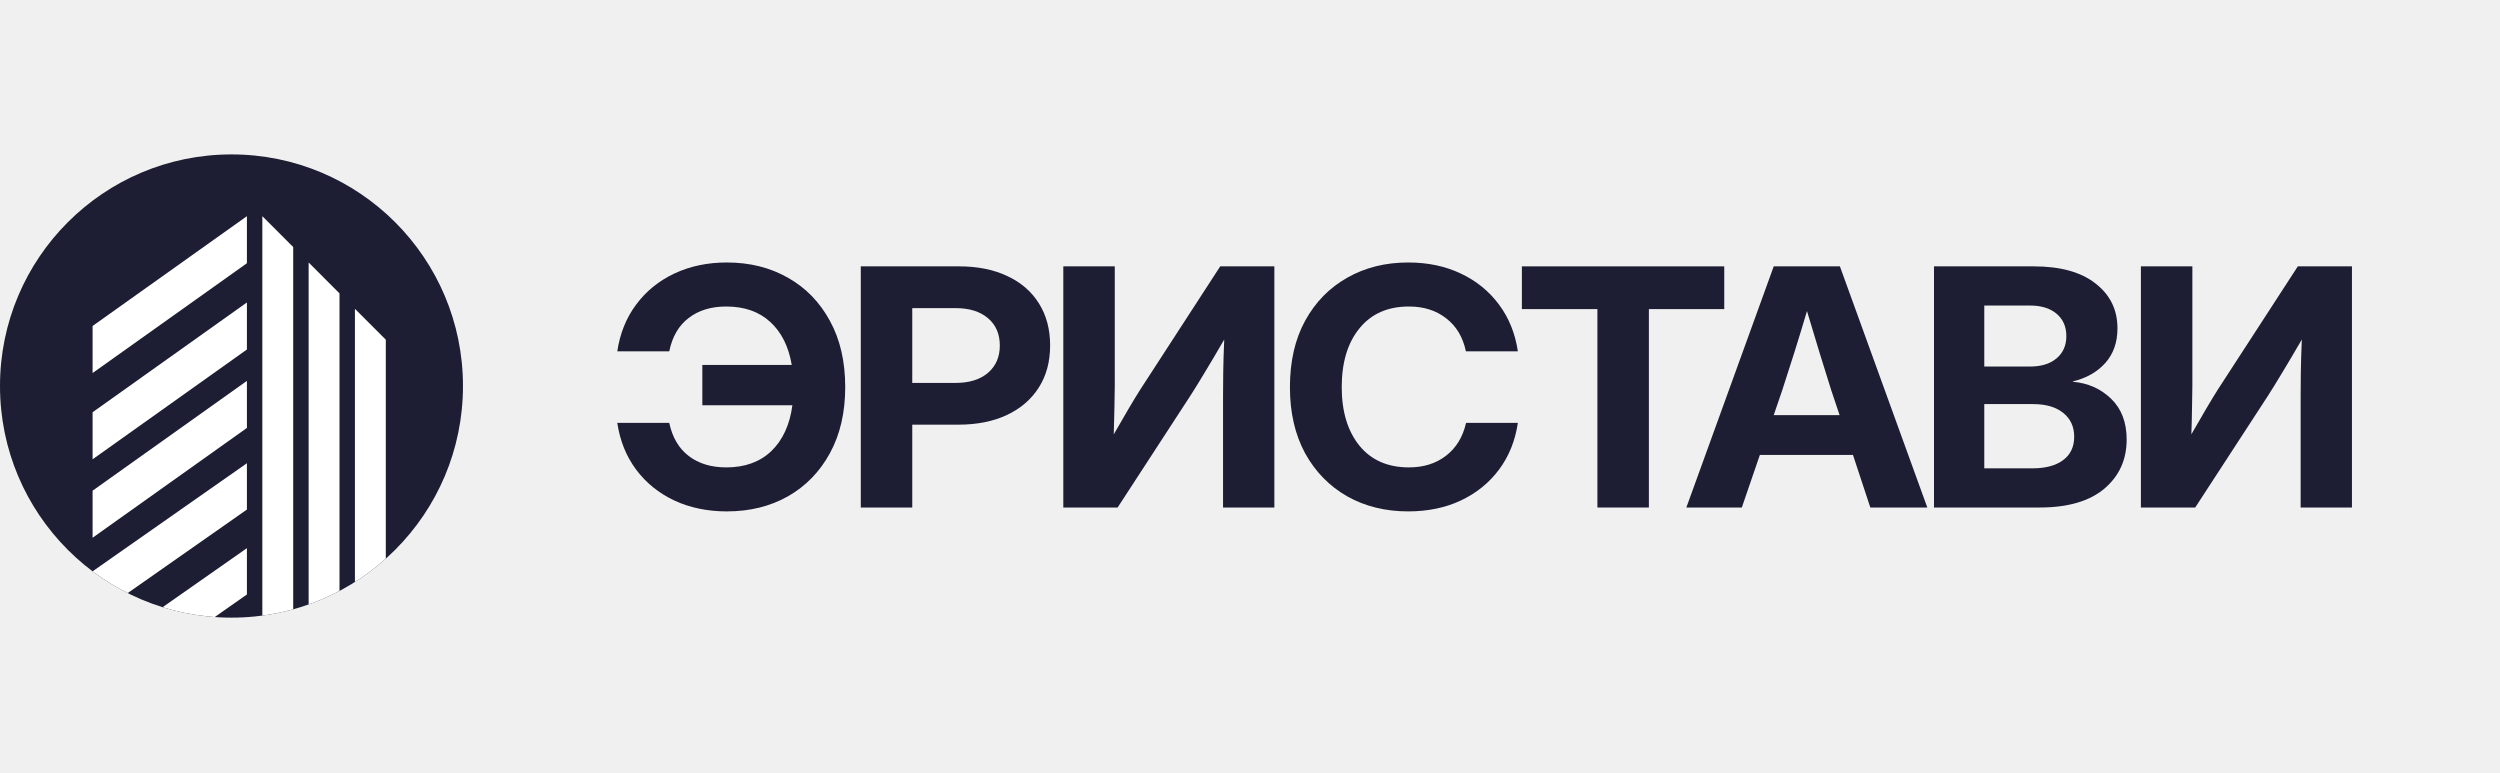
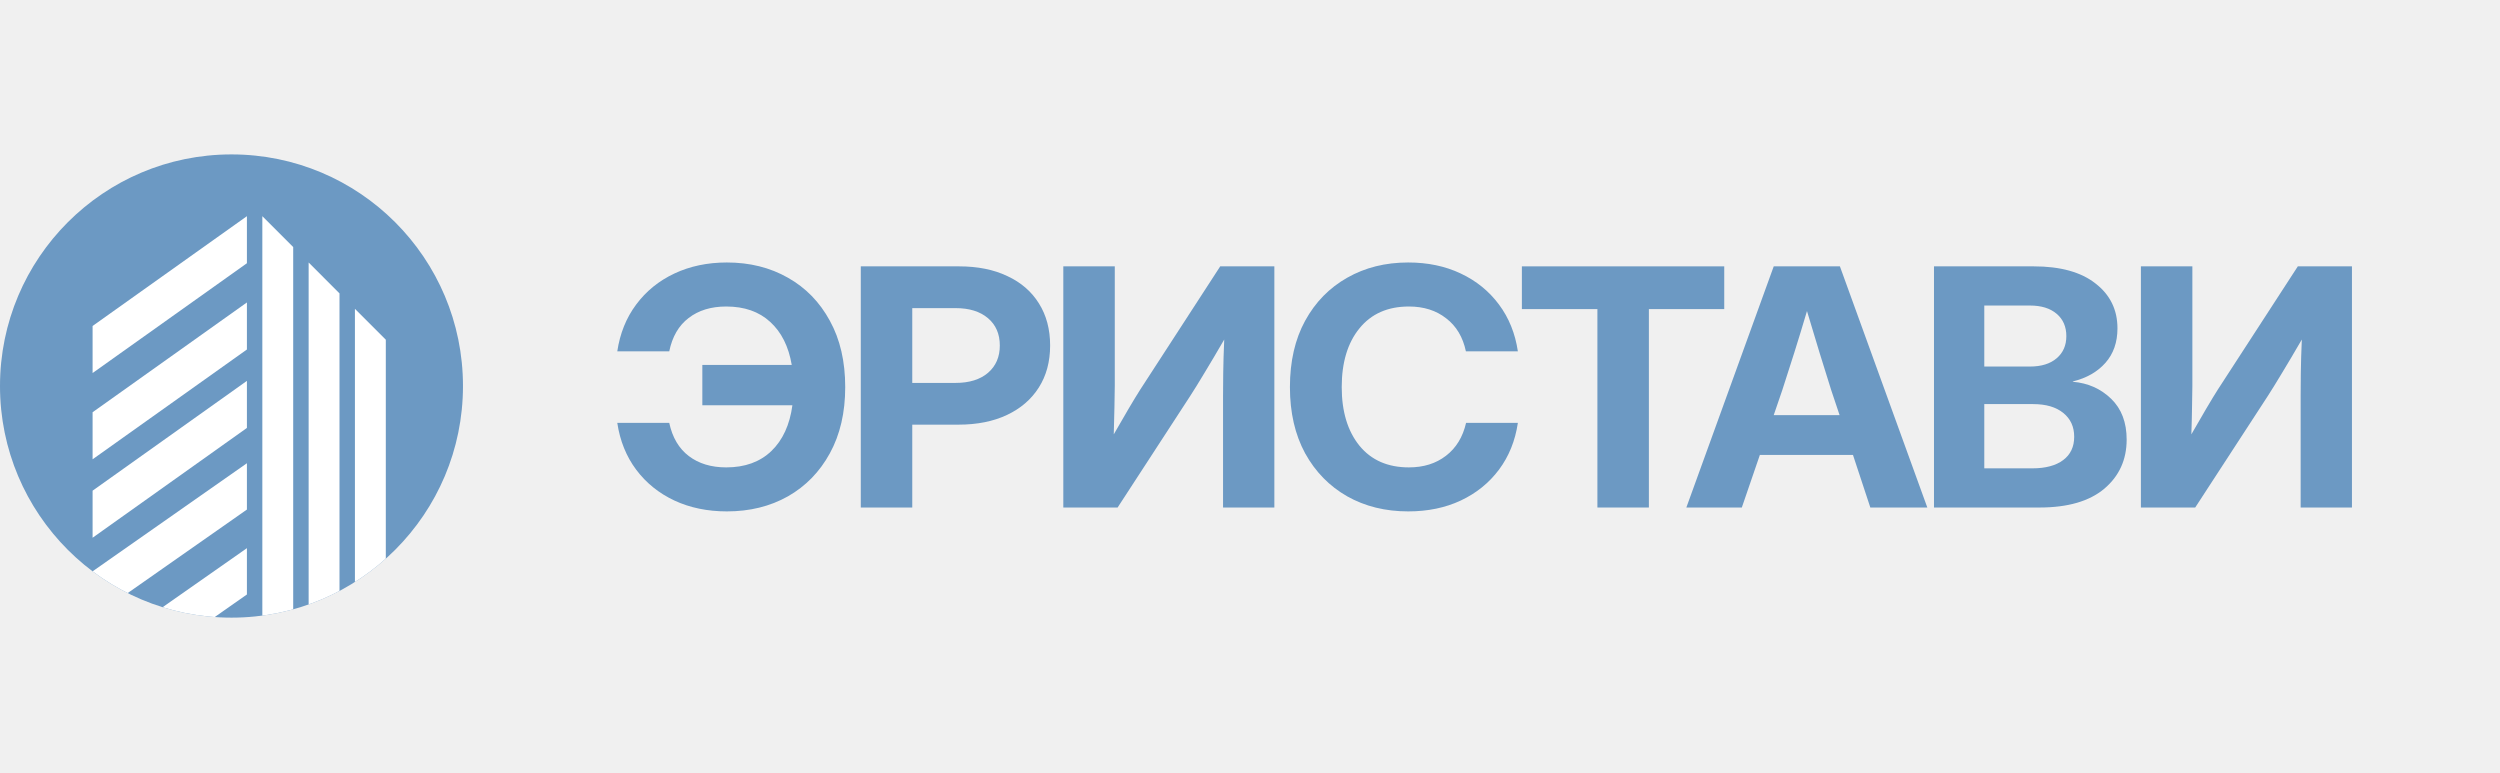
<svg xmlns="http://www.w3.org/2000/svg" width="136" height="42" viewBox="0 0 136 42" fill="none">
-   <path d="M39.544 27.82C38.489 27.82 37.538 27.624 36.689 27.23C35.84 26.831 35.147 26.271 34.607 25.549C34.068 24.827 33.726 23.979 33.58 23.005H36.407C36.577 23.797 36.931 24.398 37.471 24.809C38.01 25.22 38.689 25.426 39.507 25.426C40.525 25.426 41.343 25.129 41.962 24.537C42.58 23.944 42.962 23.113 43.107 22.045H38.207V19.852H43.071C42.901 18.849 42.51 18.068 41.898 17.511C41.292 16.953 40.495 16.674 39.507 16.674C38.683 16.674 38.001 16.883 37.462 17.299C36.922 17.71 36.571 18.315 36.407 19.113H33.58C33.726 18.139 34.068 17.29 34.607 16.568C35.147 15.841 35.84 15.277 36.689 14.878C37.538 14.479 38.489 14.279 39.544 14.279C40.786 14.279 41.892 14.555 42.862 15.107C43.831 15.653 44.592 16.433 45.144 17.449C45.701 18.459 45.98 19.662 45.98 21.059C45.98 22.444 45.701 23.644 45.144 24.66C44.592 25.669 43.831 26.45 42.862 27.002C41.892 27.548 40.786 27.82 39.544 27.82Z" fill="#1D1E33" />
-   <path d="M46.827 27.609V14.49H52.172C53.184 14.49 54.06 14.666 54.799 15.019C55.545 15.365 56.118 15.861 56.518 16.507C56.924 17.152 57.127 17.915 57.127 18.796C57.127 19.676 56.921 20.439 56.509 21.085C56.102 21.725 55.527 22.221 54.781 22.573C54.036 22.925 53.154 23.101 52.136 23.101H49.627V27.609H46.827ZM49.627 20.83H51.99C52.73 20.83 53.315 20.648 53.745 20.284C54.175 19.914 54.39 19.418 54.39 18.796C54.39 18.168 54.175 17.672 53.745 17.308C53.315 16.944 52.73 16.762 51.99 16.762H49.627V20.83Z" fill="#1D1E33" />
-   <path d="M69.325 27.609H66.534V21.525C66.534 21.243 66.537 20.835 66.543 20.301C66.55 19.767 66.568 19.157 66.598 18.47C66.21 19.139 65.853 19.744 65.525 20.284C65.204 20.818 64.947 21.235 64.752 21.534L60.798 27.609H57.844V14.49H60.644V20.979C60.644 21.255 60.638 21.64 60.626 22.133C60.619 22.62 60.607 23.119 60.589 23.629C60.862 23.16 61.128 22.699 61.389 22.247C61.656 21.795 61.868 21.446 62.026 21.199L66.38 14.49H69.325V27.609Z" fill="#1D1E33" />
-   <path d="M76.608 27.82C75.366 27.82 74.26 27.548 73.29 27.002C72.321 26.45 71.557 25.669 70.999 24.66C70.448 23.644 70.172 22.444 70.172 21.059C70.172 19.662 70.448 18.459 70.999 17.449C71.557 16.433 72.321 15.653 73.29 15.107C74.26 14.555 75.366 14.279 76.608 14.279C77.669 14.279 78.621 14.479 79.463 14.878C80.311 15.277 81.005 15.841 81.545 16.568C82.084 17.29 82.427 18.139 82.572 19.113H79.745C79.581 18.338 79.224 17.739 78.672 17.317C78.127 16.888 77.451 16.674 76.645 16.674C75.493 16.674 74.597 17.07 73.954 17.863C73.312 18.649 72.99 19.715 72.99 21.059C72.99 22.391 73.312 23.453 73.954 24.246C74.597 25.032 75.493 25.426 76.645 25.426C77.445 25.426 78.118 25.215 78.663 24.792C79.215 24.369 79.578 23.773 79.754 23.005H82.572C82.427 23.979 82.084 24.827 81.545 25.549C81.005 26.271 80.311 26.831 79.463 27.23C78.621 27.624 77.669 27.82 76.608 27.82Z" fill="#1D1E33" />
-   <path d="M82.79 16.815V14.49H93.799V16.815H89.699V27.609H86.899V16.815H82.79Z" fill="#1D1E33" />
-   <path d="M91.737 27.609L96.491 14.49H100.091L104.846 27.609H101.746L100.801 24.747H95.737L94.755 27.609H91.737ZM96.491 22.582H100.073L99.619 21.226C99.407 20.557 99.194 19.876 98.982 19.183C98.77 18.491 98.543 17.736 98.3 16.921C98.058 17.736 97.828 18.491 97.61 19.183C97.391 19.876 97.173 20.557 96.955 21.226L96.491 22.582Z" fill="#1D1E33" />
-   <path d="M105.209 27.609V14.49H110.636C112.09 14.49 113.212 14.802 113.999 15.424C114.793 16.04 115.19 16.853 115.19 17.863C115.19 18.62 114.972 19.245 114.536 19.738C114.099 20.231 113.509 20.568 112.763 20.75V20.768C113.587 20.838 114.281 21.147 114.845 21.692C115.409 22.238 115.69 22.978 115.69 23.911C115.69 25.009 115.284 25.901 114.472 26.588C113.66 27.269 112.484 27.609 110.945 27.609H105.209ZM107.945 25.478H110.554C111.275 25.478 111.836 25.329 112.236 25.029C112.636 24.73 112.836 24.307 112.836 23.762C112.836 23.216 112.639 22.784 112.245 22.467C111.851 22.144 111.303 21.983 110.599 21.983H107.945V25.478ZM107.945 19.94H110.427C111.045 19.94 111.53 19.791 111.881 19.491C112.233 19.192 112.409 18.79 112.409 18.285C112.409 17.774 112.233 17.369 111.881 17.07C111.53 16.771 111.045 16.621 110.427 16.621H107.945V19.94Z" fill="#1D1E33" />
-   <path d="M127.946 27.609H125.155V21.525C125.155 21.243 125.158 20.835 125.164 20.301C125.171 19.767 125.189 19.157 125.219 18.47C124.831 19.139 124.474 19.744 124.146 20.284C123.825 20.818 123.567 21.235 123.374 21.534L119.419 27.609H116.465V14.49H119.265V20.979C119.265 21.255 119.259 21.64 119.247 22.133C119.24 22.62 119.228 23.119 119.21 23.629C119.483 23.16 119.749 22.699 120.01 22.247C120.277 21.795 120.489 21.446 120.646 21.199L125.001 14.49H127.946V27.609Z" fill="#1D1E33" />
-   <ellipse cx="12.593" cy="21" rx="12.593" ry="12.6" fill="#1D1E33" />
+   <path d="M39.544 27.82C38.489 27.82 37.538 27.624 36.689 27.23C35.84 26.831 35.147 26.271 34.607 25.549C34.068 24.827 33.726 23.979 33.58 23.005H36.407C36.577 23.797 36.931 24.398 37.471 24.809C38.01 25.22 38.689 25.426 39.507 25.426C40.525 25.426 41.343 25.129 41.962 24.537C42.58 23.944 42.962 23.113 43.107 22.045H38.207V19.852H43.071C42.901 18.849 42.51 18.068 41.898 17.511C41.292 16.953 40.495 16.674 39.507 16.674C38.683 16.674 38.001 16.883 37.462 17.299C36.922 17.71 36.571 18.315 36.407 19.113H33.58C33.726 18.139 34.068 17.29 34.607 16.568C35.147 15.841 35.84 15.277 36.689 14.878C37.538 14.479 38.489 14.279 39.544 14.279C40.786 14.279 41.892 14.555 42.862 15.107C43.831 15.653 44.592 16.433 45.144 17.449C45.701 18.459 45.98 19.662 45.98 21.059C45.98 22.444 45.701 23.644 45.144 24.66C44.592 25.669 43.831 26.45 42.862 27.002C41.892 27.548 40.786 27.82 39.544 27.82Z" fill="#6C99C3" />
+   <path d="M46.827 27.609V14.49H52.172C53.184 14.49 54.06 14.666 54.799 15.019C55.545 15.365 56.118 15.861 56.518 16.507C56.924 17.152 57.127 17.915 57.127 18.796C57.127 19.676 56.921 20.439 56.509 21.085C56.102 21.725 55.527 22.221 54.781 22.573C54.036 22.925 53.154 23.101 52.136 23.101H49.627V27.609H46.827ZM49.627 20.83H51.99C52.73 20.83 53.315 20.648 53.745 20.284C54.175 19.914 54.39 19.418 54.39 18.796C54.39 18.168 54.175 17.672 53.745 17.308C53.315 16.944 52.73 16.762 51.99 16.762H49.627V20.83Z" fill="#6C99C3" />
+   <path d="M69.325 27.609H66.534V21.525C66.534 21.243 66.537 20.835 66.543 20.301C66.55 19.767 66.568 19.157 66.598 18.47C66.21 19.139 65.853 19.744 65.525 20.284C65.204 20.818 64.947 21.235 64.752 21.534L60.798 27.609H57.844V14.49H60.644V20.979C60.644 21.255 60.638 21.64 60.626 22.133C60.619 22.62 60.607 23.119 60.589 23.629C60.862 23.16 61.128 22.699 61.389 22.247C61.656 21.795 61.868 21.446 62.026 21.199L66.38 14.49H69.325V27.609Z" fill="#6C99C3" />
+   <path d="M76.608 27.82C75.366 27.82 74.26 27.548 73.29 27.002C72.321 26.45 71.557 25.669 70.999 24.66C70.448 23.644 70.172 22.444 70.172 21.059C70.172 19.662 70.448 18.459 70.999 17.449C71.557 16.433 72.321 15.653 73.29 15.107C74.26 14.555 75.366 14.279 76.608 14.279C77.669 14.279 78.621 14.479 79.463 14.878C80.311 15.277 81.005 15.841 81.545 16.568C82.084 17.29 82.427 18.139 82.572 19.113H79.745C79.581 18.338 79.224 17.739 78.672 17.317C78.127 16.888 77.451 16.674 76.645 16.674C75.493 16.674 74.597 17.07 73.954 17.863C73.312 18.649 72.99 19.715 72.99 21.059C72.99 22.391 73.312 23.453 73.954 24.246C74.597 25.032 75.493 25.426 76.645 25.426C77.445 25.426 78.118 25.215 78.663 24.792C79.215 24.369 79.578 23.773 79.754 23.005H82.572C82.427 23.979 82.084 24.827 81.545 25.549C81.005 26.271 80.311 26.831 79.463 27.23C78.621 27.624 77.669 27.82 76.608 27.82Z" fill="#6C99C3" />
+   <path d="M82.79 16.815V14.49H93.799V16.815H89.699V27.609H86.899V16.815H82.79Z" fill="#6C99C3" />
+   <path d="M91.737 27.609L96.491 14.49H100.091L104.846 27.609H101.746L100.801 24.747H95.737L94.755 27.609H91.737ZM96.491 22.582H100.073L99.619 21.226C99.407 20.557 99.194 19.876 98.982 19.183C98.77 18.491 98.543 17.736 98.3 16.921C98.058 17.736 97.828 18.491 97.61 19.183C97.391 19.876 97.173 20.557 96.955 21.226L96.491 22.582Z" fill="#6C99C3" />
+   <path d="M105.209 27.609V14.49H110.636C112.09 14.49 113.212 14.802 113.999 15.424C114.793 16.04 115.19 16.853 115.19 17.863C115.19 18.62 114.972 19.245 114.536 19.738C114.099 20.231 113.509 20.568 112.763 20.75V20.768C113.587 20.838 114.281 21.147 114.845 21.692C115.409 22.238 115.69 22.978 115.69 23.911C115.69 25.009 115.284 25.901 114.472 26.588C113.66 27.269 112.484 27.609 110.945 27.609H105.209ZM107.945 25.478H110.554C111.275 25.478 111.836 25.329 112.236 25.029C112.636 24.73 112.836 24.307 112.836 23.762C112.836 23.216 112.639 22.784 112.245 22.467C111.851 22.144 111.303 21.983 110.599 21.983H107.945V25.478ZM107.945 19.94H110.427C111.045 19.94 111.53 19.791 111.881 19.491C112.233 19.192 112.409 18.79 112.409 18.285C112.409 17.774 112.233 17.369 111.881 17.07C111.53 16.771 111.045 16.621 110.427 16.621H107.945V19.94Z" fill="#6C99C3" />
+   <path d="M127.946 27.609H125.155V21.525C125.155 21.243 125.158 20.835 125.164 20.301C125.171 19.767 125.189 19.157 125.219 18.47C124.831 19.139 124.474 19.744 124.146 20.284C123.825 20.818 123.567 21.235 123.374 21.534L119.419 27.609H116.465V14.49H119.265V20.979C119.265 21.255 119.259 21.64 119.247 22.133C119.24 22.62 119.228 23.119 119.21 23.629C119.483 23.16 119.749 22.699 120.01 22.247C120.277 21.795 120.489 21.446 120.646 21.199L125.001 14.49H127.946V27.609Z" fill="#6C99C3" />
+   <ellipse cx="12.593" cy="21" rx="12.593" ry="12.6" fill="#6C99C3" />
  <mask id="mask0_328_11665" style="mask-type:alpha" maskUnits="userSpaceOnUse" x="0" y="8" width="26" height="26">
    <ellipse cx="12.593" cy="21" rx="12.593" ry="12.6" fill="#FF4D1C" />
  </mask>
  <g mask="url(#mask0_328_11665)">
    <path d="M5.037 17.733L13.432 11.76V14.32L5.037 20.293V17.733Z" fill="white" />
    <path d="M5.037 22.426L13.432 16.453V19.013L5.037 24.986V22.426Z" fill="white" />
    <path d="M5.037 26.693L13.432 20.72V23.28L5.037 29.253V26.693Z" fill="white" />
    <path d="M5.037 31.08L13.432 25.2V27.72L5.037 33.6V31.08Z" fill="white" />
    <path d="M5.037 35.7L13.432 29.82V32.34L5.037 38.22V35.7Z" fill="white" />
    <path d="M14.271 11.76L15.95 13.44V34.44H14.271V11.76Z" fill="white" />
    <path d="M16.79 14.28L18.469 15.96V36.96H16.79V14.28Z" fill="white" />
    <path d="M19.308 16.8L20.988 18.48V39.48H19.308V16.8Z" fill="white" />
  </g>
</svg>
